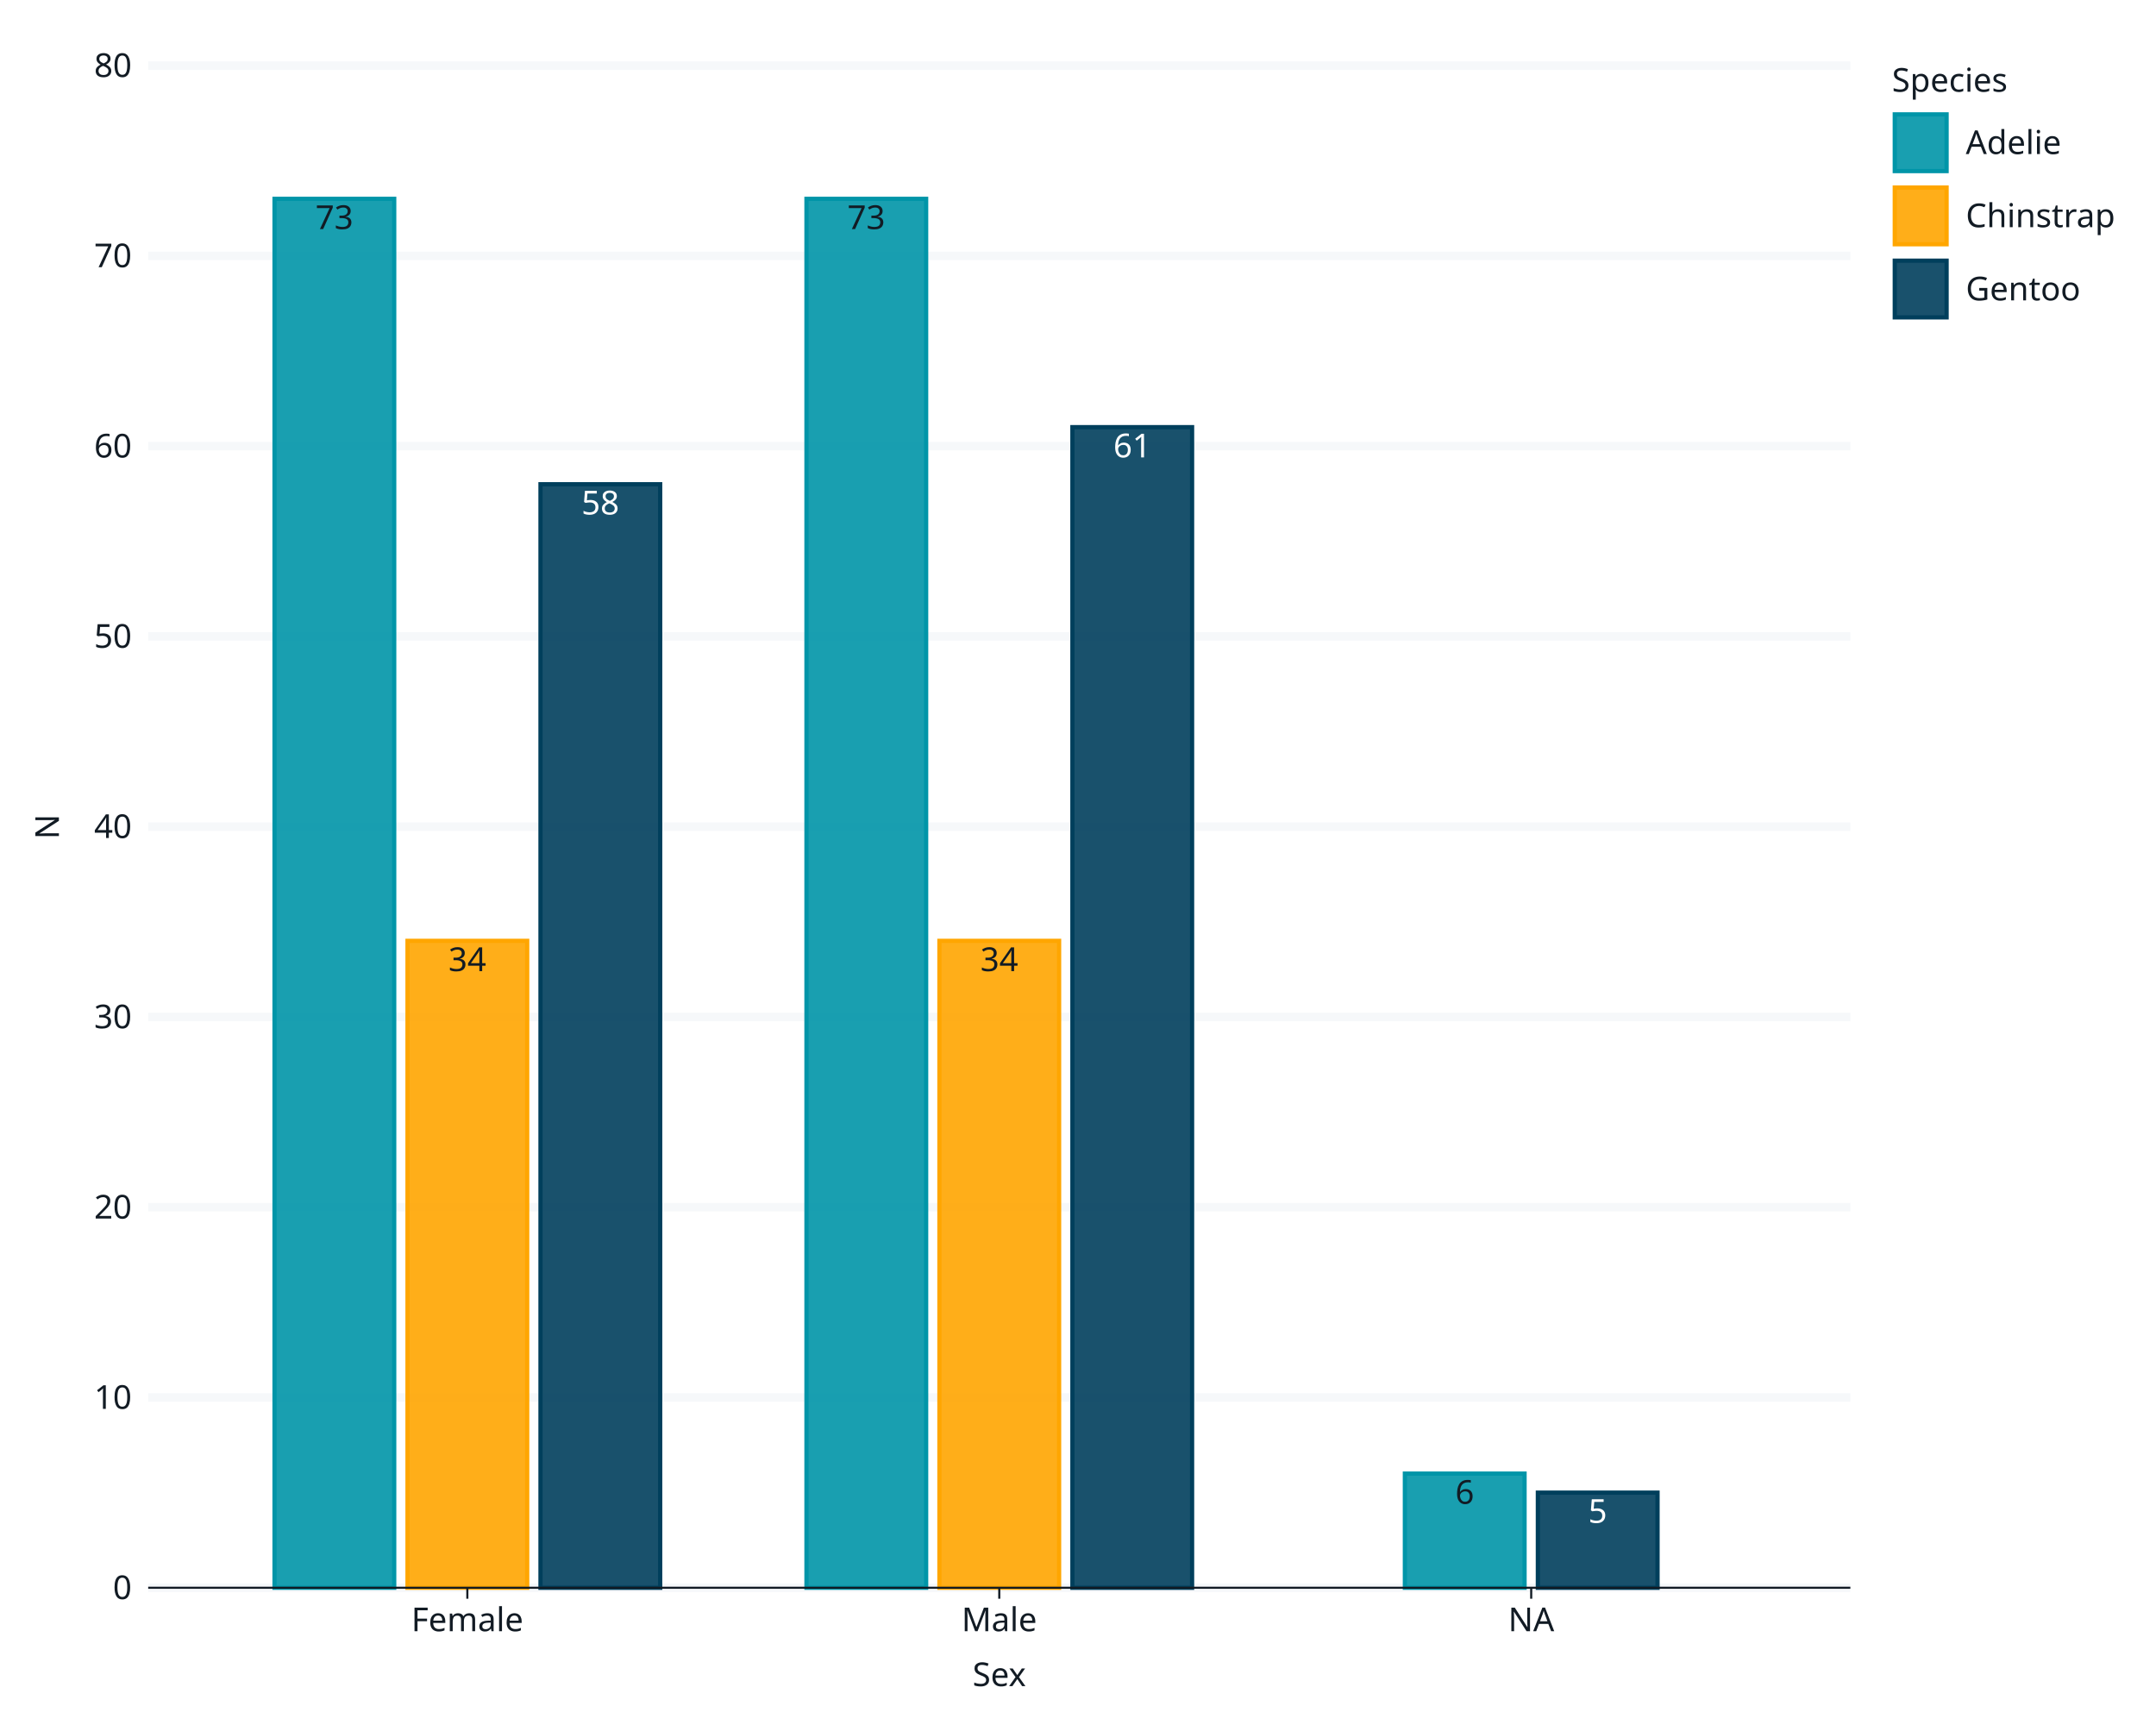
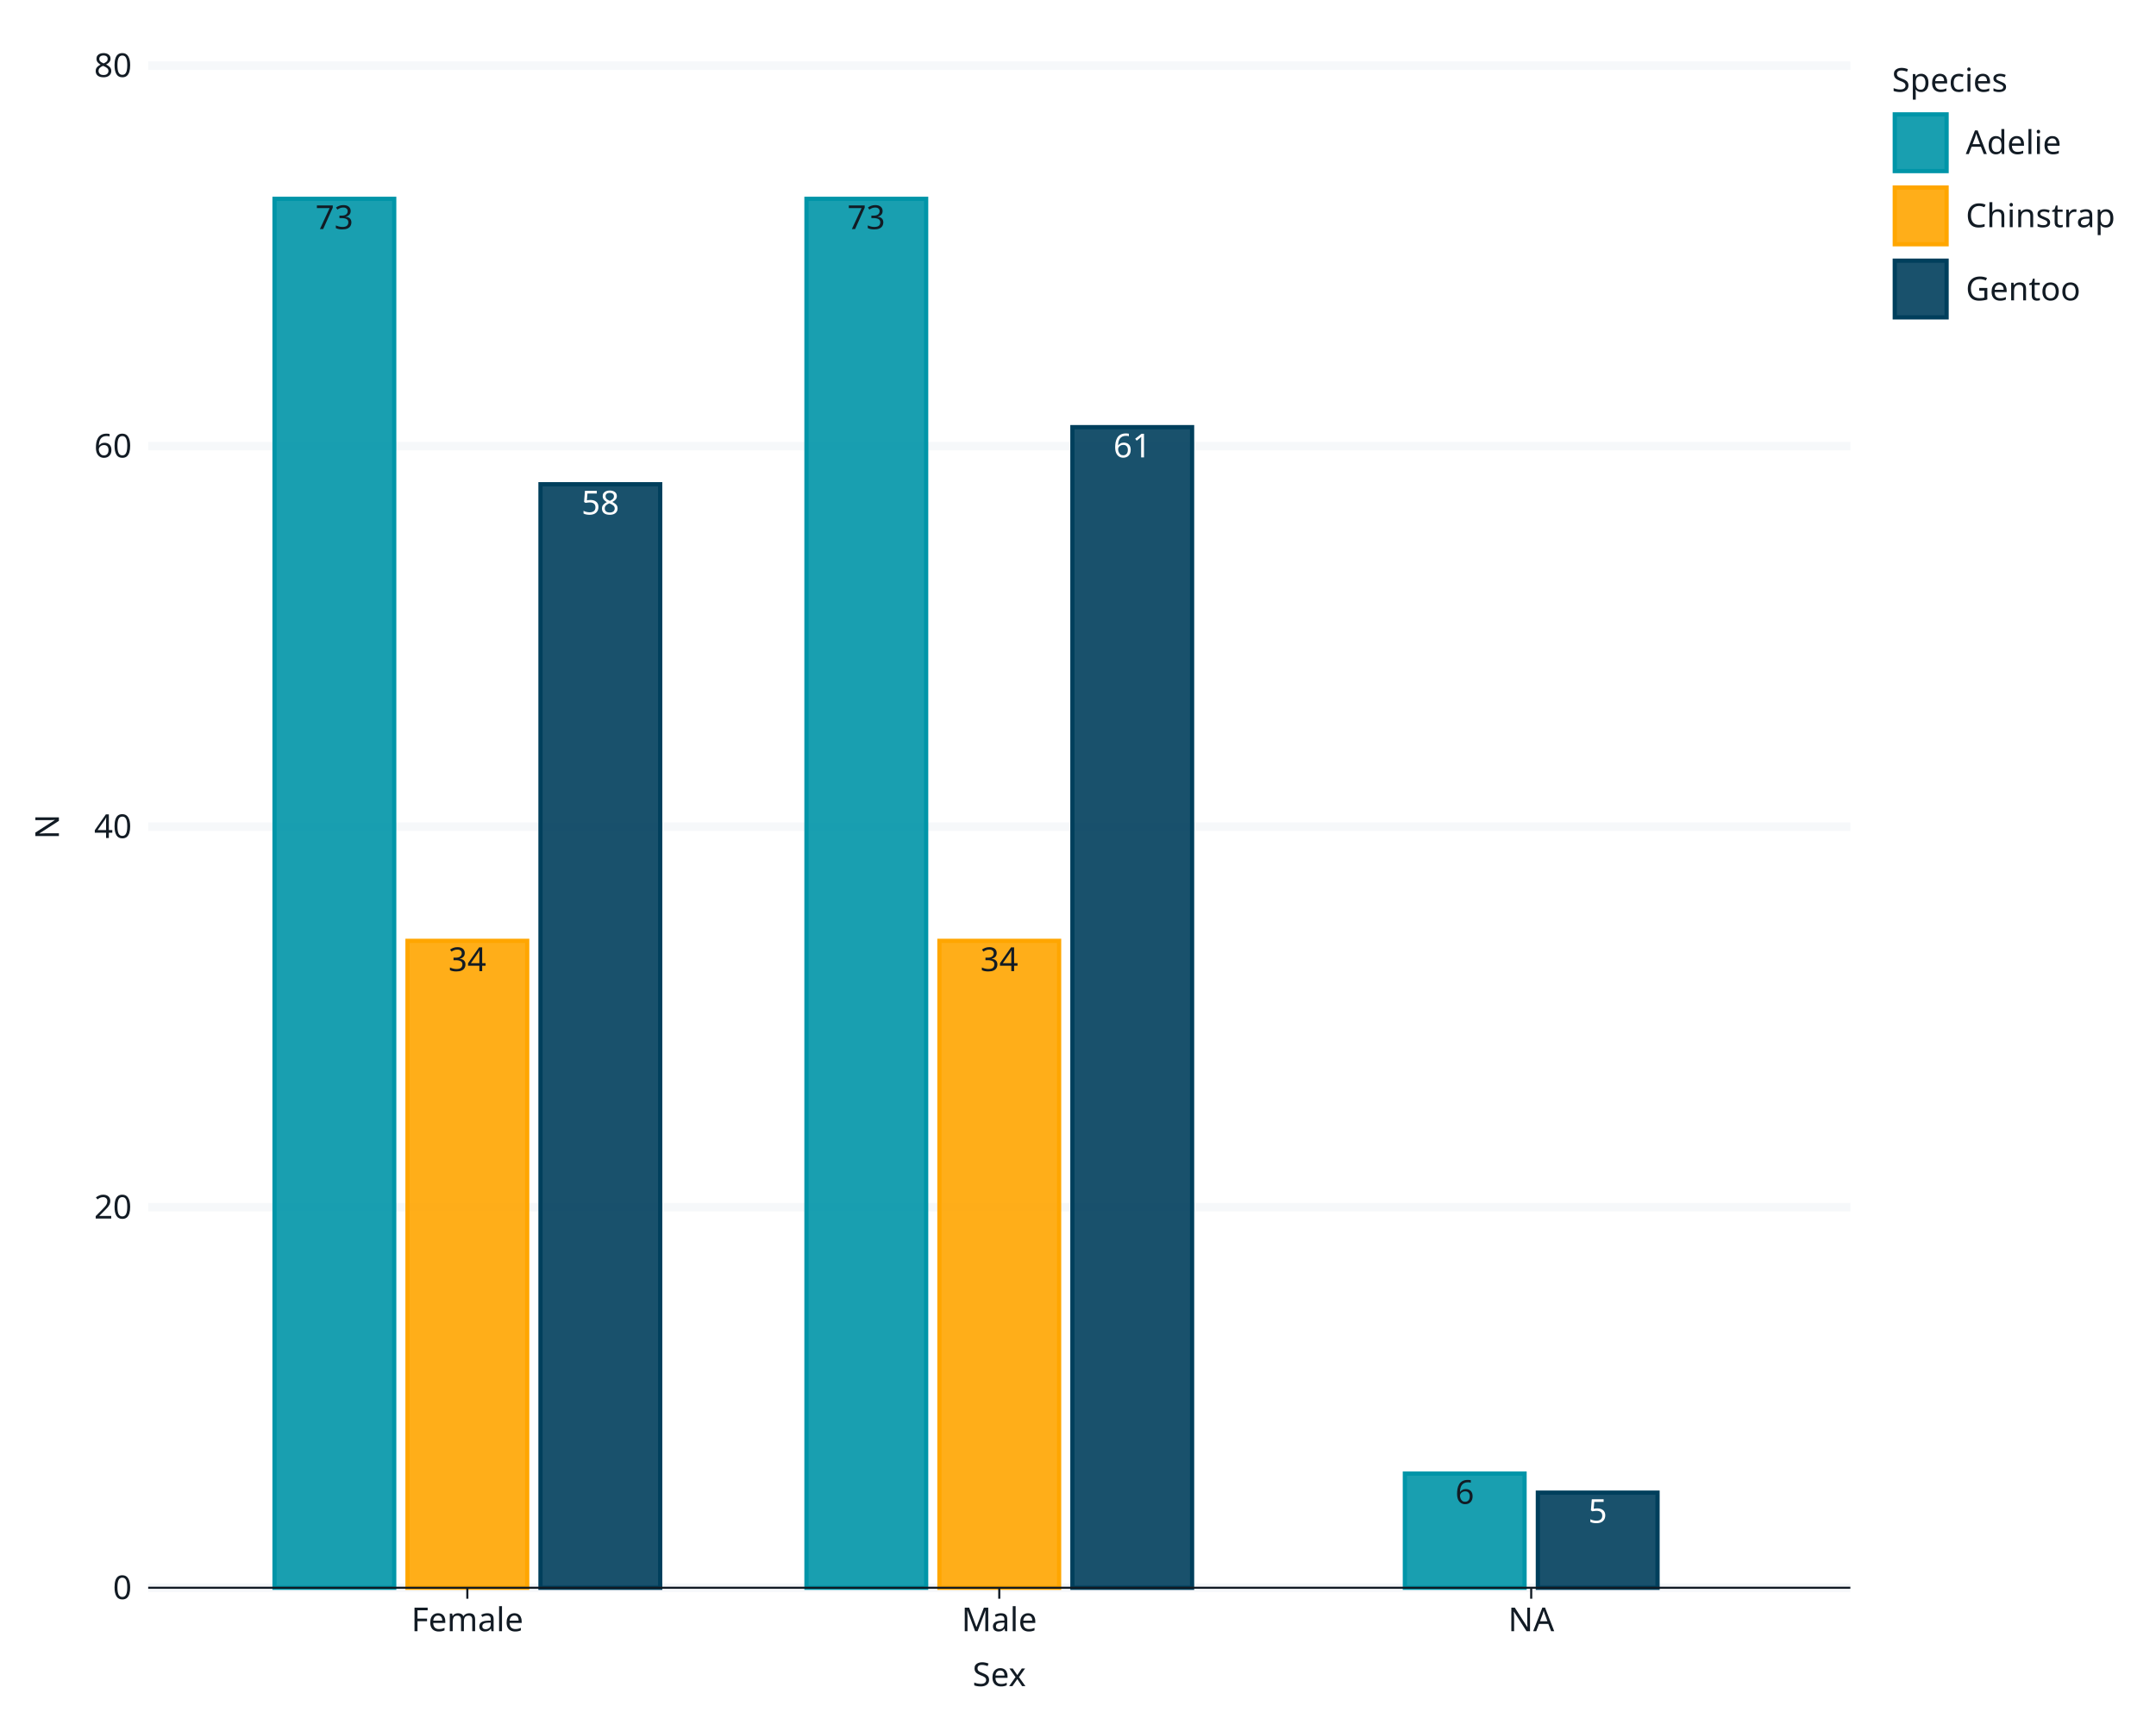
<svg xmlns="http://www.w3.org/2000/svg" class="svglite" data-engine-version="2.0" width="720.00pt" height="576.00pt" viewBox="0 0 720.00 576.00">
  <defs>
    <style type="text/css">
    .svglite line, .svglite polyline, .svglite polygon, .svglite path, .svglite rect, .svglite circle {
      fill: none;
      stroke: #000000;
      stroke-linecap: round;
      stroke-linejoin: round;
      stroke-miterlimit: 10.00;
    }
  </style>
  </defs>
  <rect width="100%" height="100%" style="stroke: none; fill: #FFFFFF;" />
  <defs>
    <clipPath id="cpMC4wMHw3MjAuMDB8MC4wMHw1NzYuMDA=">
      <rect x="0.00" y="0.00" width="720.00" height="576.00" />
    </clipPath>
  </defs>
  <g clip-path="url(#cpMC4wMHw3MjAuMDB8MC4wMHw1NzYuMDA=)">
    <rect x="0" y="0.00" width="720.00" height="576.00" style="stroke-width: 1.07; stroke: #FFFFFF; fill: #FFFFFF;" />
    <rect x="49.49" y="21.92" width="568.44" height="508.26" style="stroke-width: 1.07; stroke: #FFFFFF; fill: #FFFFFF;" />
    <polyline points="49.49,530.17 617.93,530.17 " style="stroke-width: 2.84; stroke: #F6F8FA; stroke-linecap: butt;" />
-     <polyline points="49.49,466.64 617.93,466.64 " style="stroke-width: 2.84; stroke: #F6F8FA; stroke-linecap: butt;" />
    <polyline points="49.49,403.11 617.93,403.11 " style="stroke-width: 2.84; stroke: #F6F8FA; stroke-linecap: butt;" />
-     <polyline points="49.49,339.58 617.93,339.58 " style="stroke-width: 2.84; stroke: #F6F8FA; stroke-linecap: butt;" />
    <polyline points="49.49,276.05 617.93,276.05 " style="stroke-width: 2.84; stroke: #F6F8FA; stroke-linecap: butt;" />
-     <polyline points="49.49,212.51 617.93,212.51 " style="stroke-width: 2.84; stroke: #F6F8FA; stroke-linecap: butt;" />
    <polyline points="49.49,148.98 617.93,148.98 " style="stroke-width: 2.84; stroke: #F6F8FA; stroke-linecap: butt;" />
-     <polyline points="49.49,85.45 617.93,85.45 " style="stroke-width: 2.84; stroke: #F6F8FA; stroke-linecap: butt;" />
    <polyline points="49.49,21.92 617.93,21.92 " style="stroke-width: 2.84; stroke: #F6F8FA; stroke-linecap: butt;" />
    <rect x="91.68" y="66.39" width="39.97" height="463.78" style="stroke-width: 1.41; stroke: #0095A8; stroke-linecap: butt; stroke-linejoin: miter; fill: #0095A8; fill-opacity: 0.90;" />
    <rect x="136.09" y="314.16" width="39.97" height="216.01" style="stroke-width: 1.41; stroke: #FFA600; stroke-linecap: butt; stroke-linejoin: miter; fill: #FFA600; fill-opacity: 0.90;" />
    <rect x="180.50" y="161.69" width="39.97" height="368.49" style="stroke-width: 1.41; stroke: #003F5C; stroke-linecap: butt; stroke-linejoin: miter; fill: #003F5C; fill-opacity: 0.90;" />
    <rect x="269.32" y="66.39" width="39.97" height="463.78" style="stroke-width: 1.41; stroke: #0095A8; stroke-linecap: butt; stroke-linejoin: miter; fill: #0095A8; fill-opacity: 0.90;" />
    <rect x="313.72" y="314.16" width="39.97" height="216.01" style="stroke-width: 1.41; stroke: #FFA600; stroke-linecap: butt; stroke-linejoin: miter; fill: #FFA600; fill-opacity: 0.90;" />
    <rect x="358.13" y="142.63" width="39.97" height="387.55" style="stroke-width: 1.41; stroke: #003F5C; stroke-linecap: butt; stroke-linejoin: miter; fill: #003F5C; fill-opacity: 0.90;" />
    <rect x="469.16" y="492.05" width="39.97" height="38.12" style="stroke-width: 1.41; stroke: #0095A8; stroke-linecap: butt; stroke-linejoin: miter; fill: #0095A8; fill-opacity: 0.90;" />
    <rect x="513.57" y="498.41" width="39.97" height="31.77" style="stroke-width: 1.41; stroke: #003F5C; stroke-linecap: butt; stroke-linejoin: miter; fill: #003F5C; fill-opacity: 0.90;" />
    <text x="111.66" y="76.49" text-anchor="middle" style="font-size: 11.04px; fill: #121B24; font-family: sans;" textLength="12.28px" lengthAdjust="spacingAndGlyphs">73</text>
    <text x="156.07" y="324.27" text-anchor="middle" style="font-size: 11.04px; fill: #121B24; font-family: sans;" textLength="12.28px" lengthAdjust="spacingAndGlyphs">34</text>
    <text x="200.48" y="171.79" text-anchor="middle" style="font-size: 11.04px; fill: #FFFFFF; font-family: sans;" textLength="12.28px" lengthAdjust="spacingAndGlyphs">58</text>
    <text x="289.30" y="76.49" text-anchor="middle" style="font-size: 11.04px; fill: #121B24; font-family: sans;" textLength="12.28px" lengthAdjust="spacingAndGlyphs">73</text>
    <text x="333.71" y="324.27" text-anchor="middle" style="font-size: 11.04px; fill: #121B24; font-family: sans;" textLength="12.28px" lengthAdjust="spacingAndGlyphs">34</text>
    <text x="378.12" y="152.73" text-anchor="middle" style="font-size: 11.04px; fill: #FFFFFF; font-family: sans;" textLength="12.28px" lengthAdjust="spacingAndGlyphs">61</text>
    <text x="489.14" y="502.16" text-anchor="middle" style="font-size: 11.04px; fill: #121B24; font-family: sans;" textLength="6.14px" lengthAdjust="spacingAndGlyphs">6</text>
    <text x="533.55" y="508.51" text-anchor="middle" style="font-size: 11.04px; fill: #FFFFFF; font-family: sans;" textLength="6.14px" lengthAdjust="spacingAndGlyphs">5</text>
    <text x="44.01" y="533.96" text-anchor="end" style="font-size: 11.00px; fill: #121B24; font-family: sans;" textLength="6.12px" lengthAdjust="spacingAndGlyphs">0</text>
-     <text x="44.01" y="470.43" text-anchor="end" style="font-size: 11.00px; fill: #121B24; font-family: sans;" textLength="12.24px" lengthAdjust="spacingAndGlyphs">10</text>
    <text x="44.01" y="406.89" text-anchor="end" style="font-size: 11.00px; fill: #121B24; font-family: sans;" textLength="12.24px" lengthAdjust="spacingAndGlyphs">20</text>
-     <text x="44.01" y="343.36" text-anchor="end" style="font-size: 11.00px; fill: #121B24; font-family: sans;" textLength="12.24px" lengthAdjust="spacingAndGlyphs">30</text>
    <text x="44.01" y="279.83" text-anchor="end" style="font-size: 11.00px; fill: #121B24; font-family: sans;" textLength="12.24px" lengthAdjust="spacingAndGlyphs">40</text>
-     <text x="44.01" y="216.30" text-anchor="end" style="font-size: 11.00px; fill: #121B24; font-family: sans;" textLength="12.24px" lengthAdjust="spacingAndGlyphs">50</text>
    <text x="44.01" y="152.77" text-anchor="end" style="font-size: 11.00px; fill: #121B24; font-family: sans;" textLength="12.24px" lengthAdjust="spacingAndGlyphs">60</text>
-     <text x="44.01" y="89.23" text-anchor="end" style="font-size: 11.00px; fill: #121B24; font-family: sans;" textLength="12.24px" lengthAdjust="spacingAndGlyphs">70</text>
    <text x="44.01" y="25.70" text-anchor="end" style="font-size: 11.00px; fill: #121B24; font-family: sans;" textLength="12.24px" lengthAdjust="spacingAndGlyphs">80</text>
    <polyline points="49.49,530.17 617.93,530.17 " style="stroke-width: 0.70; stroke: #121B24; stroke-linecap: butt;" />
    <polyline points="156.07,533.83 156.07,530.17 " style="stroke-width: 0.70; stroke: #121B24; stroke-linecap: butt;" />
    <polyline points="333.71,533.83 333.71,530.17 " style="stroke-width: 0.70; stroke: #121B24; stroke-linecap: butt;" />
    <polyline points="511.35,533.83 511.35,530.17 " style="stroke-width: 0.70; stroke: #121B24; stroke-linecap: butt;" />
    <text x="156.07" y="544.68" text-anchor="middle" style="font-size: 11.00px; fill: #121B24; font-family: sans;" textLength="36.68px" lengthAdjust="spacingAndGlyphs">Female</text>
    <text x="333.71" y="544.68" text-anchor="middle" style="font-size: 11.00px; fill: #121B24; font-family: sans;" textLength="23.85px" lengthAdjust="spacingAndGlyphs">Male</text>
    <text x="511.35" y="544.68" text-anchor="middle" style="font-size: 11.00px; fill: #121B24; font-family: sans;" textLength="15.29px" lengthAdjust="spacingAndGlyphs">NA</text>
    <text x="333.71" y="563.02" text-anchor="middle" style="font-size: 11.00px; fill: #121B24; font-family: sans;" textLength="18.96px" lengthAdjust="spacingAndGlyphs">Sex</text>
    <text transform="translate(19.67,276.05) rotate(-90)" text-anchor="middle" style="font-size: 11.00px; fill: #121B24; font-family: sans;" textLength="7.95px" lengthAdjust="spacingAndGlyphs">N</text>
    <rect x="623.60" y="21.92" width="74.48" height="93.22" style="stroke-width: 1.07; stroke: #FFFFFF; fill: #FFFFFF;" />
    <text x="631.82" y="30.63" style="font-size: 11.00px; fill: #121B24; font-family: sans;" textLength="39.14px" lengthAdjust="spacingAndGlyphs">Species</text>
    <rect x="631.82" y="37.25" width="19.18" height="20.81" style="stroke-width: 1.07; stroke: #FFFFFF; fill: #FFFFFF;" />
    <rect x="632.76" y="38.19" width="17.31" height="18.94" style="stroke-width: 1.41; stroke: #0095A8; stroke-linecap: butt; stroke-linejoin: miter; fill: #0095A8; fill-opacity: 0.90;" />
    <rect x="631.82" y="61.68" width="19.18" height="20.81" style="stroke-width: 1.07; stroke: #FFFFFF; fill: #FFFFFF;" />
    <rect x="632.76" y="62.62" width="17.31" height="18.94" style="stroke-width: 1.41; stroke: #FFA600; stroke-linecap: butt; stroke-linejoin: miter; fill: #FFA600; fill-opacity: 0.90;" />
    <rect x="631.82" y="86.11" width="19.18" height="20.81" style="stroke-width: 1.07; stroke: #FFFFFF; fill: #FFFFFF;" />
    <rect x="632.76" y="87.04" width="17.31" height="18.94" style="stroke-width: 1.41; stroke: #003F5C; stroke-linecap: butt; stroke-linejoin: miter; fill: #003F5C; fill-opacity: 0.90;" />
    <text x="656.48" y="51.44" style="font-size: 11.00px; fill: #121B24; font-family: sans;" textLength="30.58px" lengthAdjust="spacingAndGlyphs">Adelie</text>
    <text x="656.48" y="75.87" style="font-size: 11.00px; fill: #121B24; font-family: sans;" textLength="47.08px" lengthAdjust="spacingAndGlyphs">Chinstrap</text>
    <text x="656.48" y="100.30" style="font-size: 11.00px; fill: #121B24; font-family: sans;" textLength="36.09px" lengthAdjust="spacingAndGlyphs">Gentoo</text>
  </g>
</svg>
